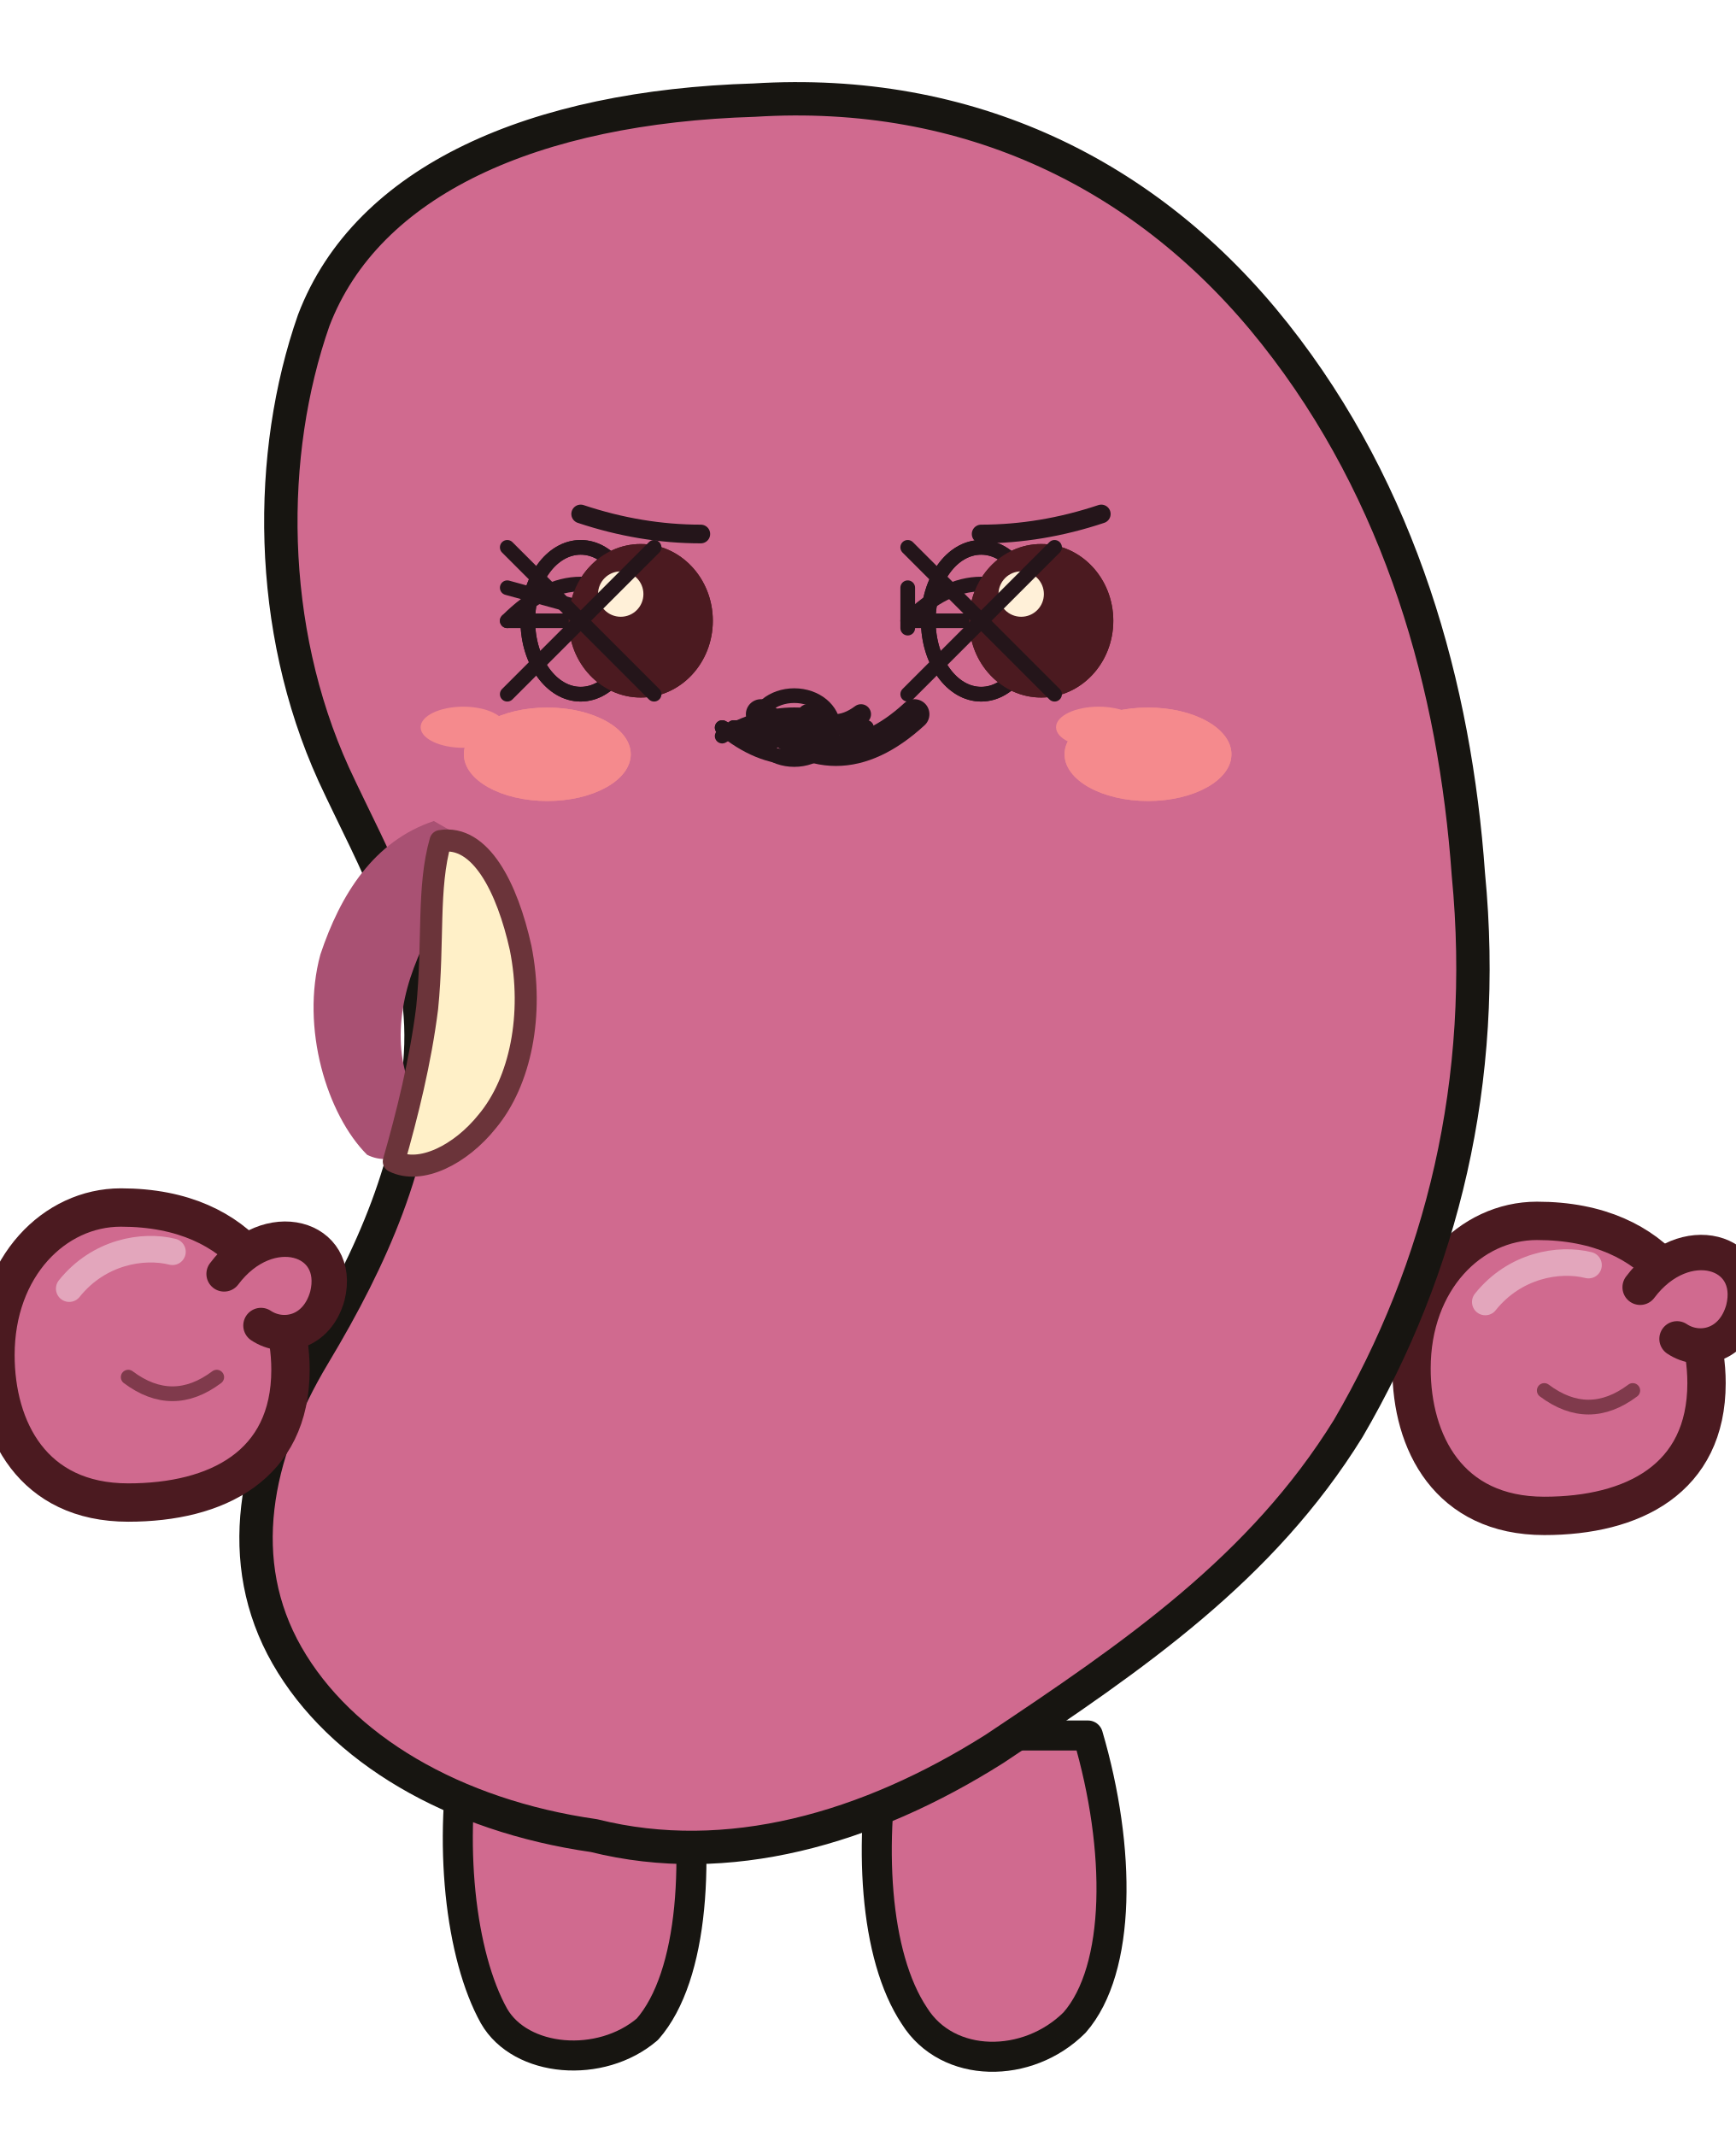
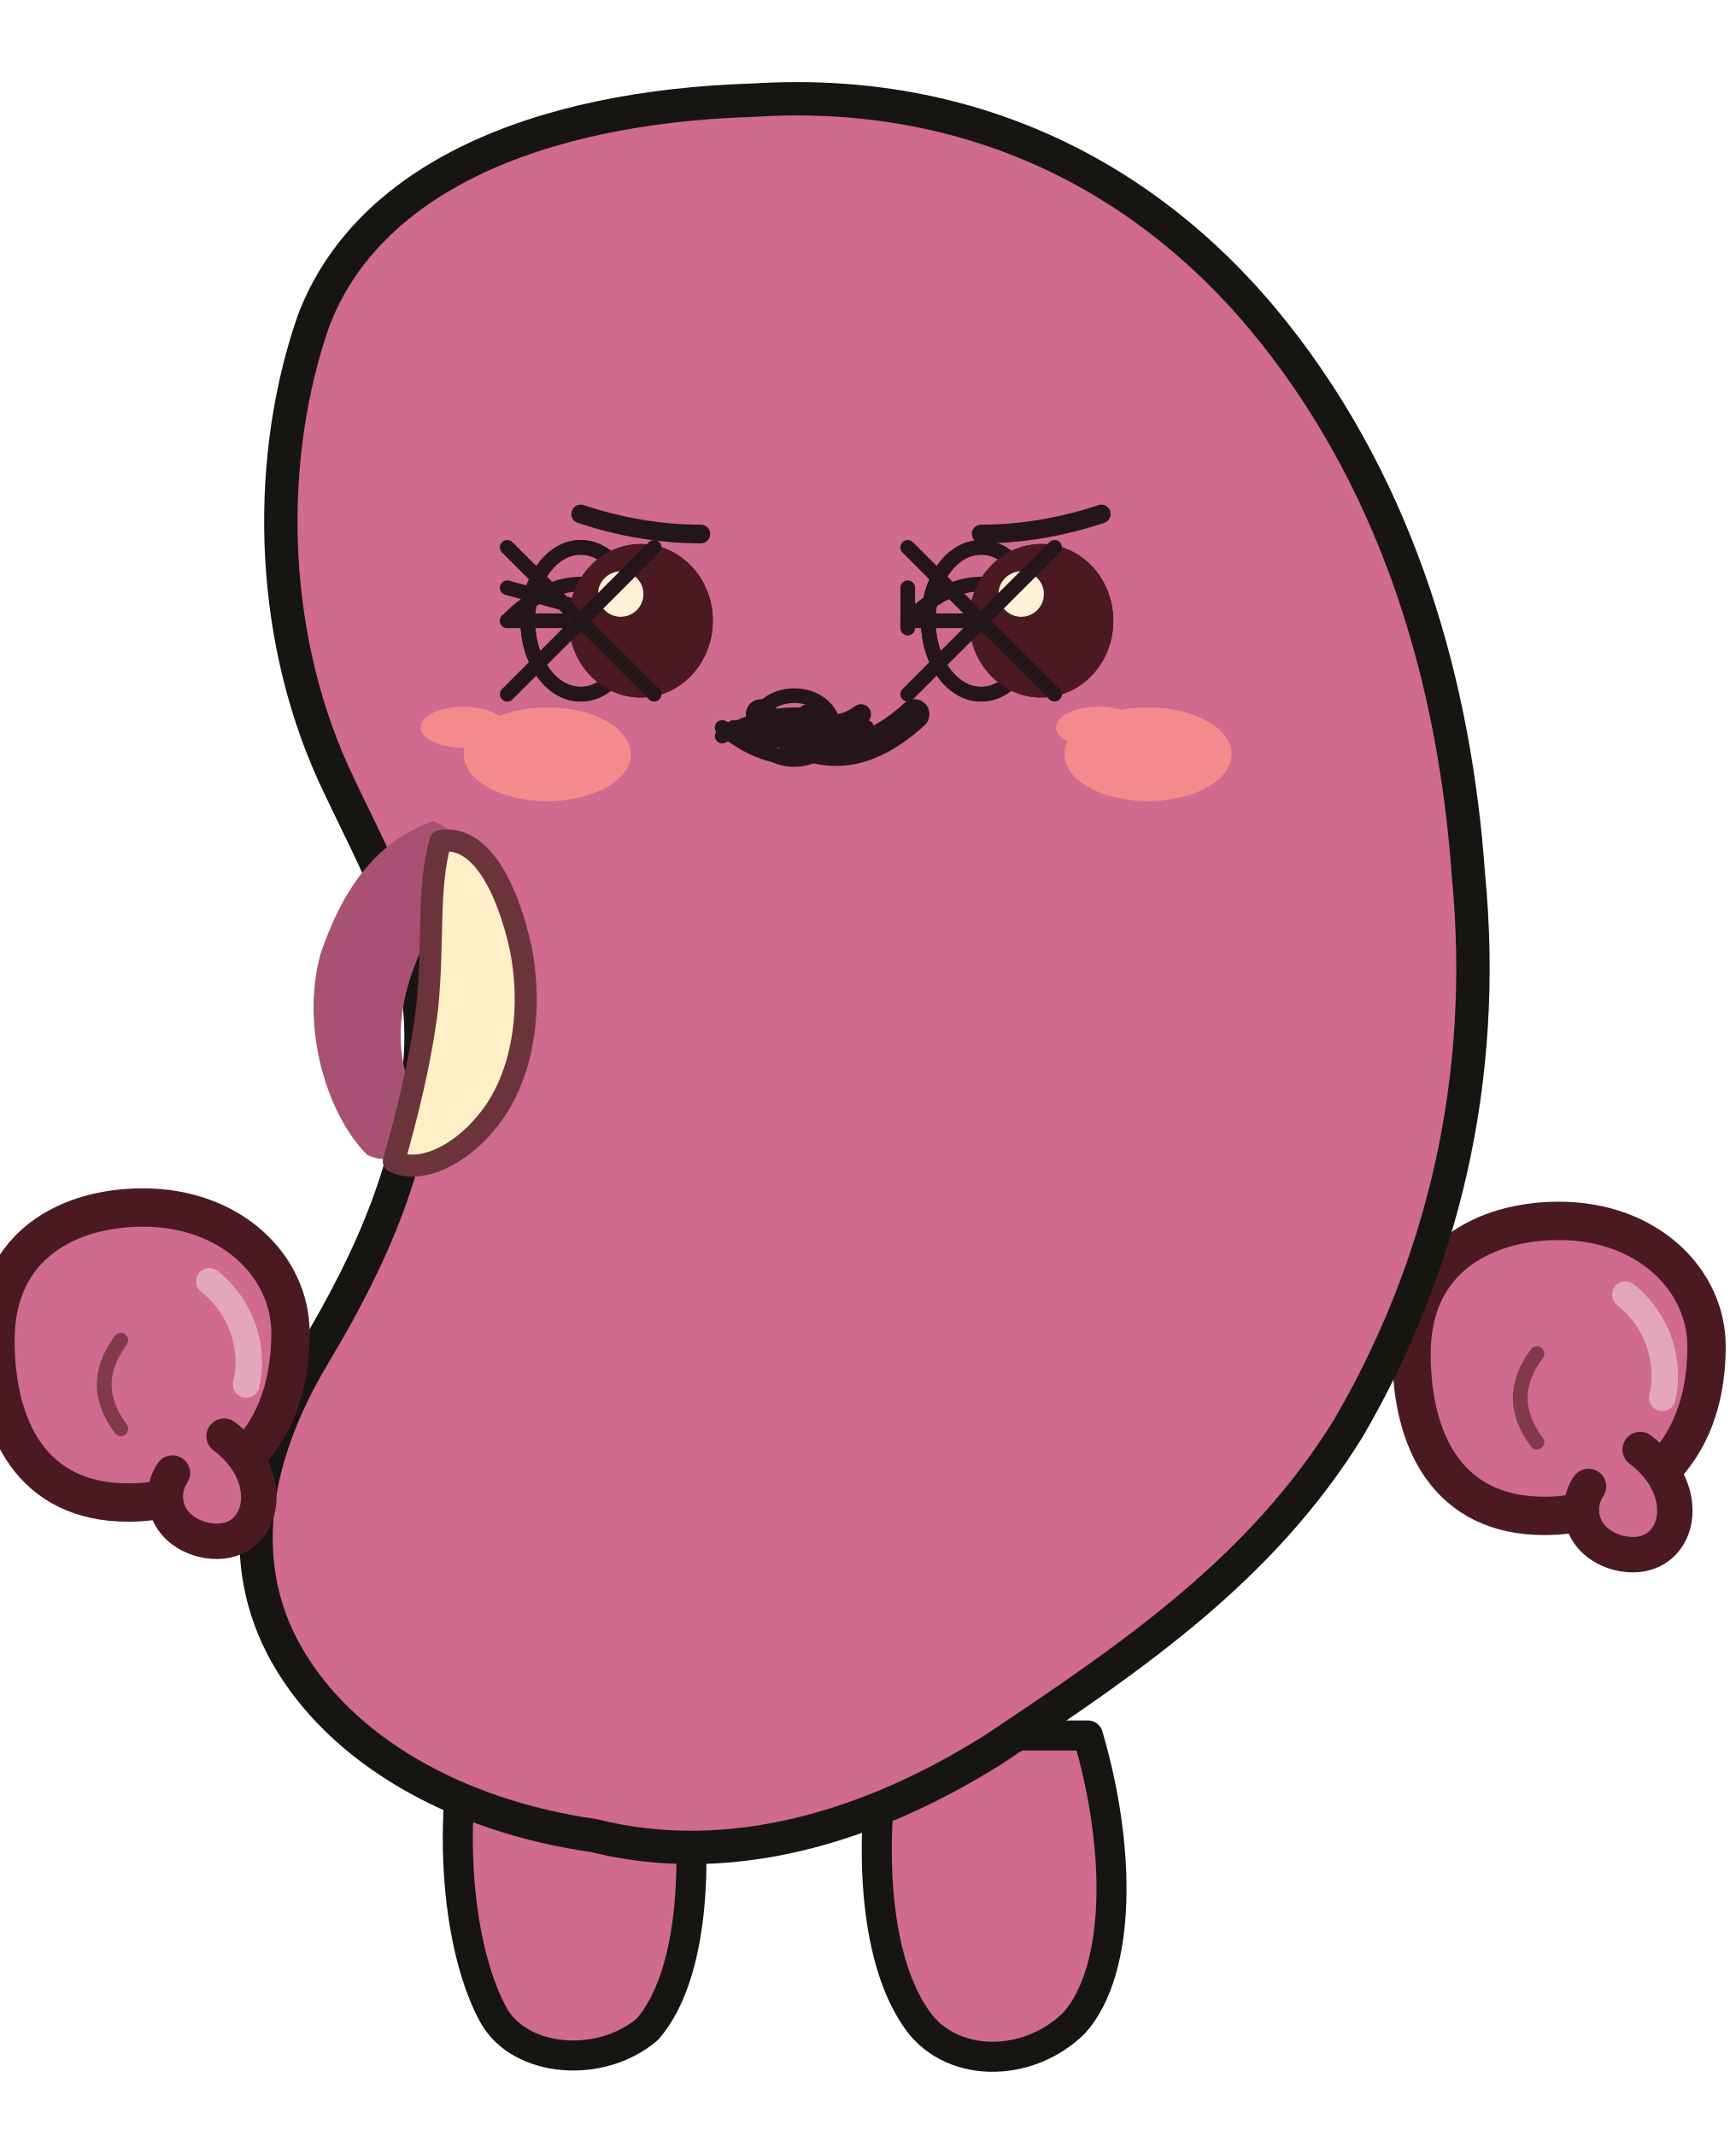
<svg xmlns="http://www.w3.org/2000/svg" width="260" height="320" viewBox="0 0 260 320">
  <g id="arm-right">
-     <g id="hand-right-art" transform="translate(233.58 205) scale(22.1)">
+     <g id="hand-right-art" transform="translate(233.58 205) rotate(90) scale(22.1)">
      <path id="hand-right-palm" d="M-.15 -1 C.7 -1 1 -.4 1 .1 C1 .75 .5 1 -.1 1 C-.75 1 -1 .5 -1 0 C-1 -.6 -.6 -1 -.15 -1Z" fill="#d06a8f" stroke="#4b1a20" stroke-width=".26" stroke-linejoin="round" />
      <path id="hand-right-thumb" d="M.55 -.55 C.85 -.95 1.35 -.8 1.25 -.4 C1.18 -.15 .95 -.1 .8 -.2" fill="#d06a8f" stroke="#4b1a20" stroke-width=".24" stroke-linecap="round" stroke-linejoin="round" />
      <path id="hand-right-shine" d="M-.5 -.45 C-.3 -.7 0 -.75 .2 -.7" fill="none" stroke="rgb(227,166,188)" stroke-width=".18" stroke-linecap="round" />
      <path id="hand-right-crease" d="M-.1 .15 C.1 .3 .3 .3 .5 .15" fill="none" stroke="#4b1a20" stroke-width=".1" stroke-linecap="round" opacity=".6" />
    </g>
  </g>
  <g transform="translate(-690 -352)">
    <g id="body">
      <g id="foot-left">
        <path id="foot-left-art" d="M760 612 C757 628 759 645 764 654 C768 661 780 662 787 656 C794 648 795 630 792 613 Z" fill="#d06a8f" stroke="#171511" stroke-width="4.5" stroke-linejoin="round" />
      </g>
      <g id="foot-right">
        <path id="foot-right-art" d="M823 612 C820 628 821 645 827 654 C832 662 844 662 851 655 C858 647 858 629 853 612 Z" fill="#d06a8f" stroke="#171511" stroke-width="4.5" stroke-linejoin="round" />
      </g>
      <path id="bean-body-outline" d="M803 367 C835 365 862 378 881 402 C900 426 908 455 910 483 C913 514 906 542 892 566 C879 587 860 600 839 614 C820 626 799 632 779 627 C758 624 741 614 733 600 C725 586 728 570 737 555 C746 540 752 526 753 510 C754 494 746 481 740 468 C730 446 730 420 737 400 C745 379 770 368 803 367 Z" fill="#d06a8f" stroke="#171511" stroke-width="5" stroke-linejoin="round" />
      <g id="hilum">
        <path id="bean-hilum-shadow" d="M755 475 C746 478 741 486 738 495 C735 506 739 519 745 525 C749 527 753 524 755 520 C749 514 749 505 752 497 C755 489 760 482 762 479 Z" fill="#a95173" />
        <path id="bean-hilum" d="M756 478 C762 477 766 485 768 494 C770 504 768 514 763 520 C759 525 753 528 749 526 C751 519 753 511 754 503 C755 493 754 485 756 478 Z" fill="#fff0c8" stroke="#6b343a" stroke-width="3.3" stroke-linejoin="round" />
      </g>
      <g id="face-neutral">
        <ellipse id="cheek-left" cx="772" cy="465" rx="12.5" ry="7" fill="#f58a8d" />
        <ellipse id="cheek-right" cx="862" cy="465" rx="12.5" ry="7" fill="#f58a8d" />
        <ellipse id="eye-left" cx="786" cy="445" rx="10.8" ry="11.5" fill="#4b1a20" />
        <ellipse id="eye-right" cx="846" cy="445" rx="10.8" ry="11.5" fill="#4b1a20" />
        <path id="smile" d="M804 459 Q815 470 827 459" fill="none" stroke="#24151a" stroke-width="4.5" stroke-linecap="round" />
      </g>
      <g id="face-happy">
        <path id="face-happy-eye-left" d="M766 445 Q777 434 788 445" fill="none" stroke="#24151a" stroke-width="2.2" stroke-linecap="round" stroke-linejoin="round" />
        <path id="face-happy-eye-right" d="M826 445 Q837 434 848 445" fill="none" stroke="#24151a" stroke-width="2.2" stroke-linecap="round" stroke-linejoin="round" />
        <path id="face-happy-mouth" d="M798.2 461 Q809 469.932 819.8 461" fill="none" stroke="#24151a" stroke-width="2.2" stroke-linecap="round" stroke-linejoin="round" />
        <ellipse id="face-happy-cheek-left" cx="759.4" cy="460.95" rx="6.38" ry="3.08" fill="#f58a8d" />
        <ellipse id="face-happy-cheek-right" cx="854.6" cy="460.95" rx="6.38" ry="3.08" fill="#f58a8d" />
      </g>
      <g id="face-focused">
        <path id="face-focused-eye-left" d="M766 440.05 L788 446.1" fill="none" stroke="#24151a" stroke-width="2.2" stroke-linecap="round" stroke-linejoin="round" />
        <path id="face-focused-eye-right" d="M826 440.05 L826 446.1" fill="none" stroke="#24151a" stroke-width="2.2" stroke-linecap="round" stroke-linejoin="round" />
        <path id="face-focused-mouth" d="M799.928 461 L818.072 461" fill="none" stroke="#24151a" stroke-width="2.2" stroke-linecap="round" stroke-linejoin="round" />
      </g>
      <g id="face-attack">
        <ellipse id="face-attack-eye-left" cx="777" cy="445" rx="7.92" ry="11" fill="none" stroke="#24151a" stroke-width="2.2" />
        <ellipse id="face-attack-eye-right" cx="837" cy="445" rx="7.92" ry="11" fill="none" stroke="#24151a" stroke-width="2.2" />
        <path id="face-attack-mouth" d="M798.2 461 L804.248 463.871 L810.08 461 L815.48 463.552 L819.8 461" fill="none" stroke="#24151a" stroke-width="2.2" stroke-linecap="round" stroke-linejoin="round" />
      </g>
      <g id="face-surprised">
        <ellipse id="face-surprised-eye-left" cx="777" cy="445" rx="7.92" ry="11" fill="none" stroke="#24151a" stroke-width="2.2" />
        <ellipse id="face-surprised-eye-right" cx="837" cy="445" rx="7.92" ry="11" fill="none" stroke="#24151a" stroke-width="2.2" />
        <ellipse id="face-surprised-mouth" cx="809" cy="461" rx="5.832" ry="4.785" fill="none" stroke="#24151a" stroke-width="2.2" />
      </g>
      <g id="face-hurt">
        <path id="face-hurt-eye-left" d="M766 445 L788 445" fill="none" stroke="#24151a" stroke-width="2.2" stroke-linecap="round" stroke-linejoin="round" />
        <path id="face-hurt-eye-right" d="M826 445 L848 445" fill="none" stroke="#24151a" stroke-width="2.2" stroke-linecap="round" stroke-linejoin="round" />
        <path id="face-hurt-mouth" d="M798.2 462.276 Q809 455.896 819.8 462.276" fill="none" stroke="#24151a" stroke-width="2.2" stroke-linecap="round" stroke-linejoin="round" />
      </g>
      <g id="face-hungry">
        <ellipse id="face-hungry-cheek-left" cx="772" cy="465" rx="12.5" ry="7" fill="#f58a8d" />
        <ellipse id="face-hungry-cheek-right" cx="862" cy="465" rx="12.5" ry="7" fill="#f58a8d" />
        <ellipse id="face-hungry-eye-left" cx="786" cy="445" rx="10.8" ry="11.5" fill="#4b1a20" />
        <ellipse id="face-hungry-eye-right" cx="846" cy="445" rx="10.8" ry="11.5" fill="#4b1a20" />
        <circle id="face-hungry-eye-glint-left" cx="783" cy="441" r="3.4" fill="#fff0d8" />
        <circle id="face-hungry-eye-glint-right" cx="843" cy="441" r="3.4" fill="#fff0d8" />
        <path id="face-hungry-brow-left" d="M777 429 Q786 432 795 432" fill="none" stroke="#24151a" stroke-width="2.8" stroke-linecap="round" />
        <path id="face-hungry-brow-right" d="M837 432 Q846 432 855 429" fill="none" stroke="#24151a" stroke-width="2.8" stroke-linecap="round" />
        <path id="face-hungry-mouth" d="M811 459 Q815 462 819 459" fill="none" stroke="#24151a" stroke-width="3" stroke-linecap="round" />
      </g>
      <g id="face-dead">
        <path id="face-dead-eye-left" d="M766 434 L788 456 M788 434 L766 456" fill="none" stroke="#24151a" stroke-width="2.2" stroke-linecap="round" stroke-linejoin="round" />
        <path id="face-dead-eye-right" d="M826 434 L848 456 M848 434 L826 456" fill="none" stroke="#24151a" stroke-width="2.2" stroke-linecap="round" stroke-linejoin="round" />
        <path id="face-dead-mouth" d="M799.928 461 L818.072 461" fill="none" stroke="#24151a" stroke-width="2.2" stroke-linecap="round" stroke-linejoin="round" />
      </g>
    </g>
  </g>
  <g id="arm-left">
-     <g id="hand-left-art" transform="translate(21.42 203) scale(22.1)">
+     <g id="hand-left-art" transform="translate(21.42 203) rotate(90) scale(22.1)">
      <path id="hand-left-palm" d="M-.15 -1 C.7 -1 1 -.4 1 .1 C1 .75 .5 1 -.1 1 C-.75 1 -1 .5 -1 0 C-1 -.6 -.6 -1 -.15 -1Z" fill="#d06a8f" stroke="#4b1a20" stroke-width=".26" stroke-linejoin="round" />
      <path id="hand-left-thumb" d="M.55 -.55 C.85 -.95 1.35 -.8 1.25 -.4 C1.18 -.15 .95 -.1 .8 -.2" fill="#d06a8f" stroke="#4b1a20" stroke-width=".24" stroke-linecap="round" stroke-linejoin="round" />
      <path id="hand-left-shine" d="M-.5 -.45 C-.3 -.7 0 -.75 .2 -.7" fill="none" stroke="rgb(227,166,188)" stroke-width=".18" stroke-linecap="round" />
      <path id="hand-left-crease" d="M-.1 .15 C.1 .3 .3 .3 .5 .15" fill="none" stroke="#4b1a20" stroke-width=".1" stroke-linecap="round" opacity=".6" />
    </g>
  </g>
</svg>
